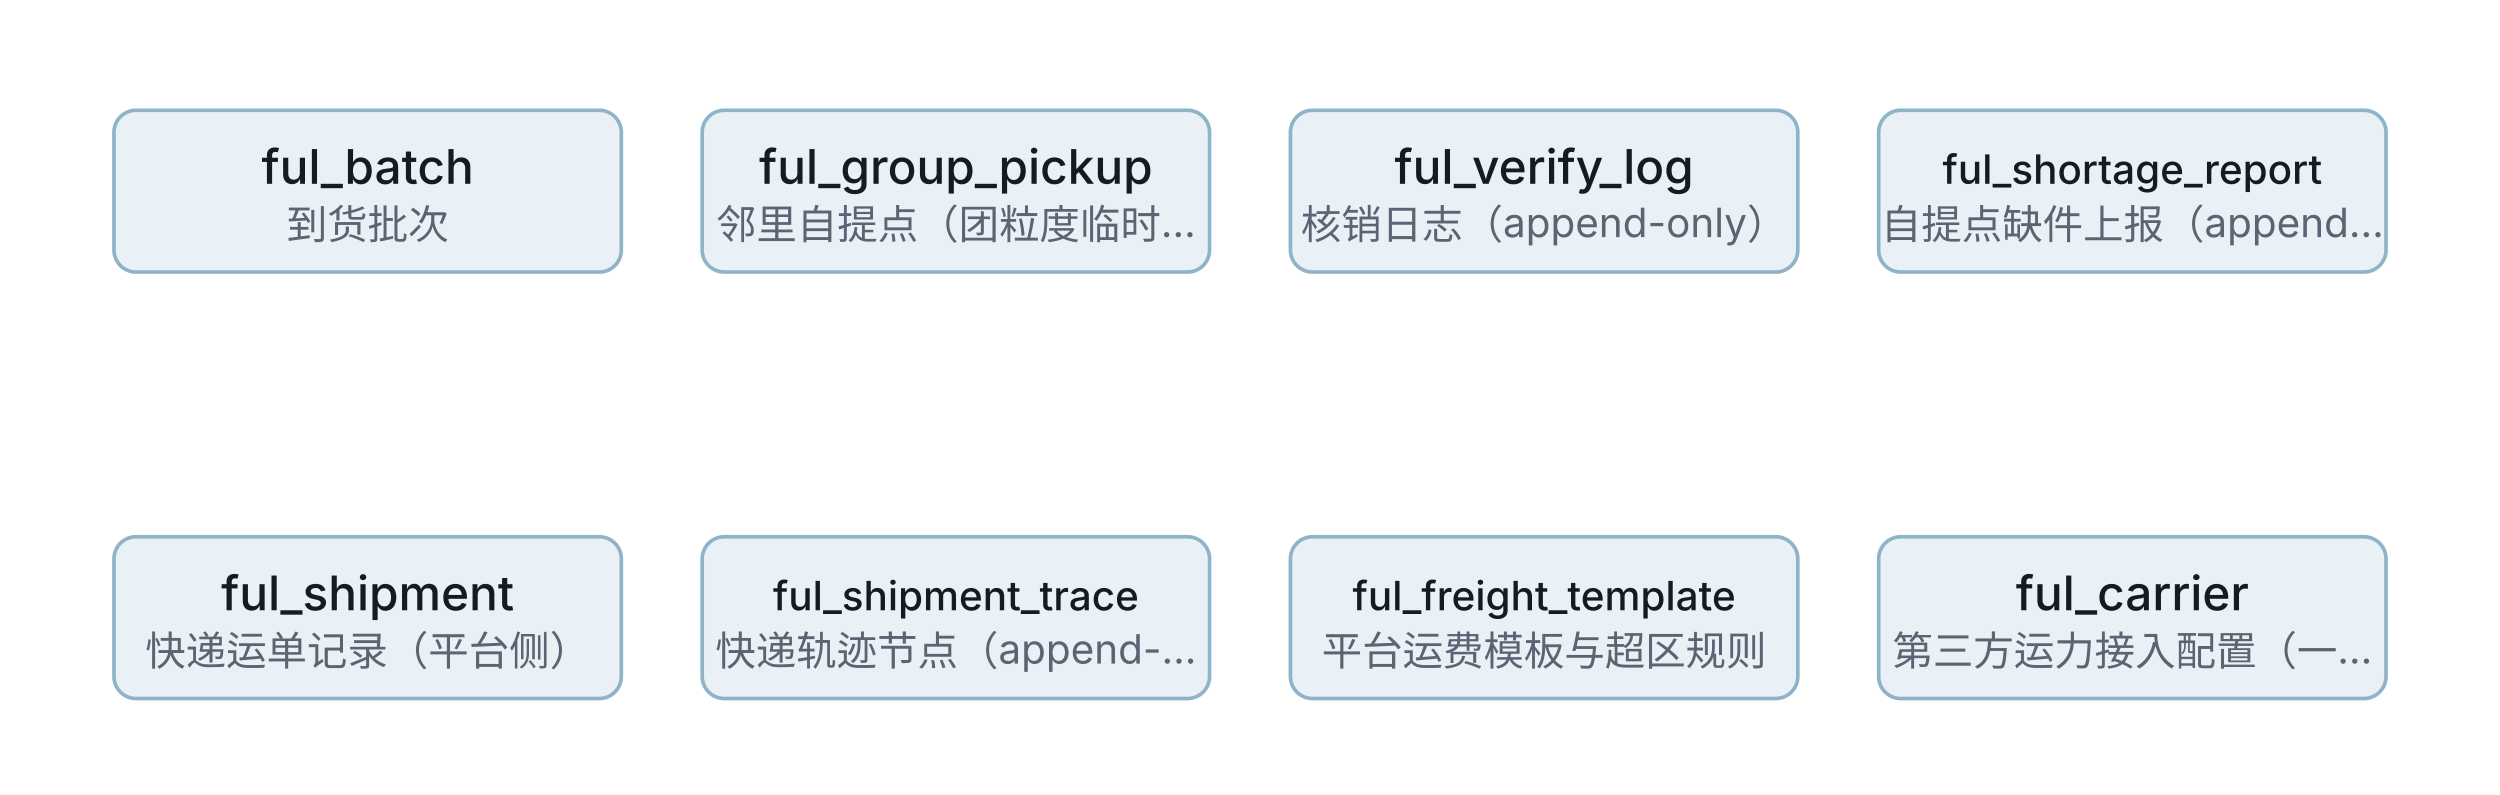
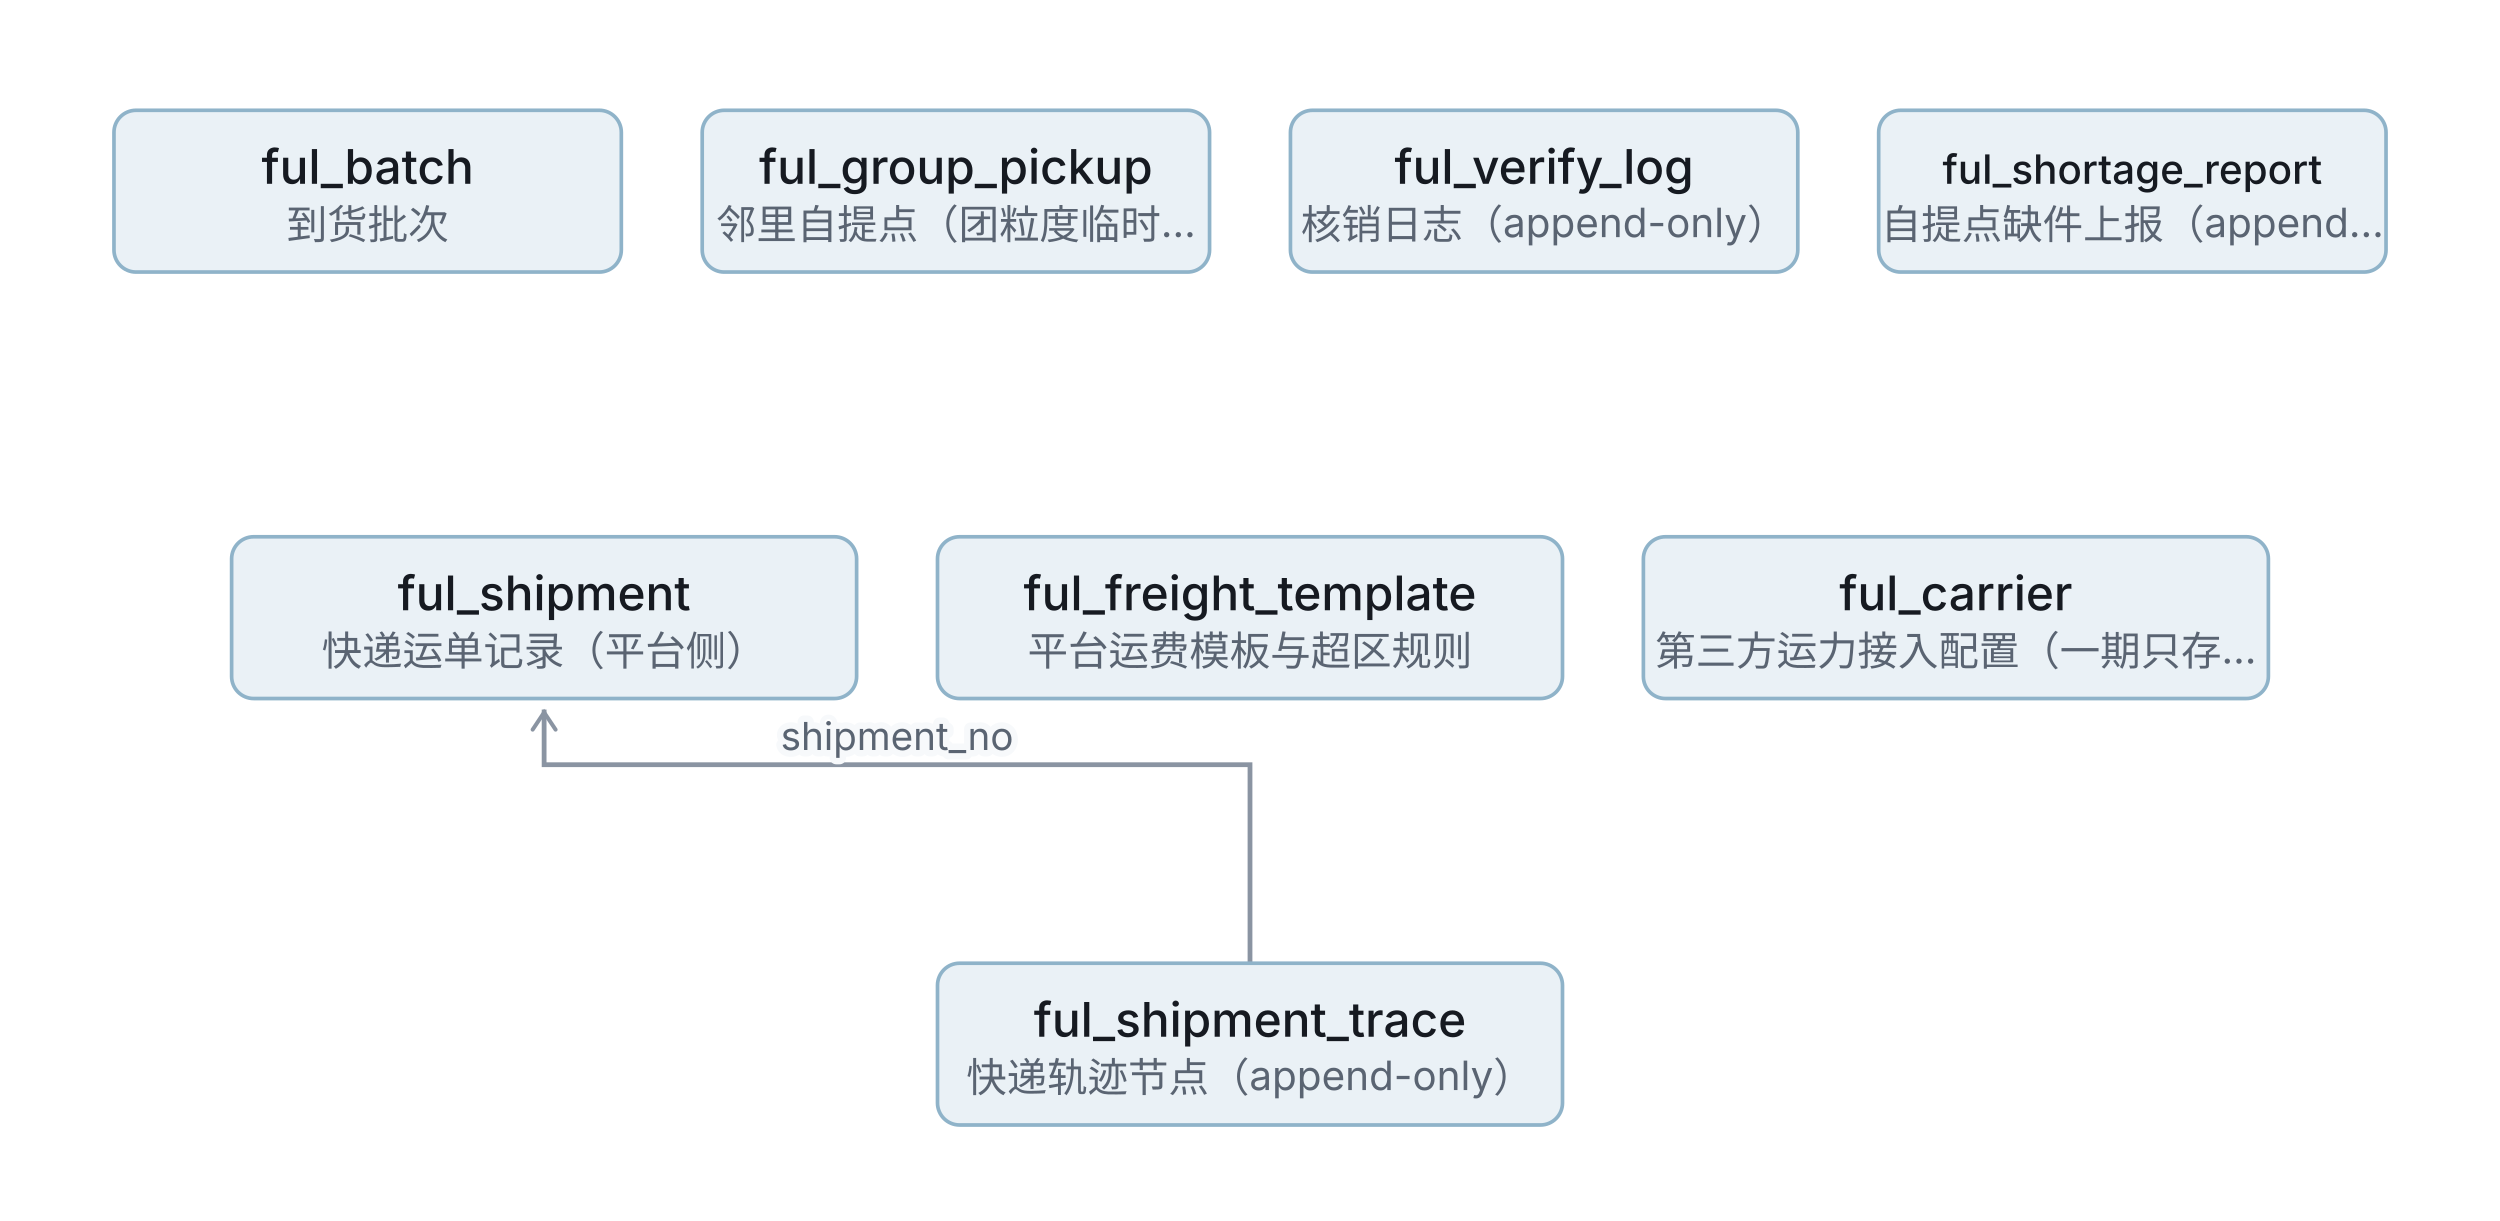
- <svg xmlns="http://www.w3.org/2000/svg" width="680" height="216" viewBox="0 0 680 216" role="img" font-family="system-ui,-apple-system,'PingFang SC',sans-serif">
+ <svg xmlns="http://www.w3.org/2000/svg" width="680" height="332" viewBox="0 0 680 332" role="img" font-family="system-ui,-apple-system,'PingFang SC',sans-serif">
  <defs>
    <marker id="a" viewBox="0 0 10 10" refX="9" refY="5" markerWidth="6" markerHeight="6" orient="auto-start-reverse">
      <path d="M2 1L8 5L2 9" fill="none" stroke="#8A94A2" stroke-width="1.4" stroke-linecap="round" />
    </marker>
    <style>.n{font-weight:500;fill:#161A21}.s{font-size:11px;fill:#5A6472}
.l{font-size:10.5px;fill:#5A6472;paint-order:stroke;stroke:#F7F9FB;stroke-width:3.5;stroke-linejoin:round}.b{font-size:11px;fill:#5A6472;letter-spacing:.1em}
.ar{stroke:#8A94A2;stroke-width:1.3;fill:none}</style>
  </defs>
+   <path class="ar" d="M340 262 L340 208 L148 208 L148 193" marker-end="url(#a)" />
  <rect x="31" y="30" width="138" height="44" rx="6" fill="#EAF1F6" stroke="#8FB3C9" />
  <text class="n" x="100" y="50" text-anchor="middle" font-size="13">ful_batch</text>
  <text class="s" x="100" y="65" text-anchor="middle">到货批次</text>
  <rect x="191" y="30" width="138" height="44" rx="6" fill="#EAF1F6" stroke="#8FB3C9" />
  <text class="n" x="260" y="50" text-anchor="middle" font-size="13">ful_group_pickup</text>
  <text class="s" x="260" y="65" text-anchor="middle">邻里自提点（团粒度临时…</text>
  <rect x="351" y="30" width="138" height="44" rx="6" fill="#EAF1F6" stroke="#8FB3C9" />
  <text class="n" x="420" y="50" text-anchor="middle" font-size="13">ful_verify_log</text>
  <text class="s" x="420" y="65" text-anchor="middle">核销日志（append-only）</text>
  <rect x="511" y="30" width="138" height="44" rx="6" fill="#EAF1F6" stroke="#8FB3C9" />
  <text class="n" x="580" y="50" text-anchor="middle" font-size="11">ful_shortage_report</text>
  <text class="s" x="580" y="65" text-anchor="middle">自提点缺件上报（append…</text>
-   <rect x="31" y="146" width="138" height="44" rx="6" fill="#EAF1F6" stroke="#8FB3C9" />
-   <text class="n" x="100" y="166" text-anchor="middle" font-size="13">ful_shipment</text>
-   <text class="s" x="100" y="181" text-anchor="middle">快递运单记录（平台侧）</text>
-   <rect x="191" y="146" width="138" height="44" rx="6" fill="#EAF1F6" stroke="#8FB3C9" />
-   <text class="n" x="260" y="166" text-anchor="middle" font-size="11">ful_shipment_trace</text>
-   <text class="s" x="260" y="181" text-anchor="middle">快递轨迹节点（append-…</text>
-   <rect x="351" y="146" width="138" height="44" rx="6" fill="#EAF1F6" stroke="#8FB3C9" />
-   <text class="n" x="420" y="166" text-anchor="middle" font-size="11">ful_freight_template</text>
-   <text class="s" x="420" y="181" text-anchor="middle">平台运费模板与超区规则</text>
-   <rect x="511" y="146" width="138" height="44" rx="6" fill="#EAF1F6" stroke="#8FB3C9" />
-   <text class="n" x="580" y="166" text-anchor="middle" font-size="13">ful_carrier</text>
-   <text class="s" x="580" y="181" text-anchor="middle">第三方运力接入配置（一…</text>
+   <rect x="63" y="146" width="170" height="44" rx="6" fill="#EAF1F6" stroke="#8FB3C9" />
+   <text class="n" x="148" y="166" text-anchor="middle" font-size="13">ful_shipment</text>
+   <text class="s" x="148" y="181" text-anchor="middle">快递运单记录（平台侧）</text>
+   <rect x="255" y="146" width="170" height="44" rx="6" fill="#EAF1F6" stroke="#8FB3C9" />
+   <text class="n" x="340" y="166" text-anchor="middle" font-size="13">ful_freight_template</text>
+   <text class="s" x="340" y="181" text-anchor="middle">平台运费模板与超区规则</text>
+   <rect x="447" y="146" width="170" height="44" rx="6" fill="#EAF1F6" stroke="#8FB3C9" />
+   <text class="n" x="532" y="166" text-anchor="middle" font-size="13">ful_carrier</text>
+   <text class="s" x="532" y="181" text-anchor="middle">第三方运力接入配置（一期只存…</text>
+   <rect x="255" y="262" width="170" height="44" rx="6" fill="#EAF1F6" stroke="#8FB3C9" />
+   <text class="n" x="340" y="282" text-anchor="middle" font-size="13">ful_shipment_trace</text>
+   <text class="s" x="340" y="297" text-anchor="middle">快递轨迹节点（append-only）</text>
+   <text class="l" x="244" y="204" text-anchor="middle">shipment_no</text>
</svg>
